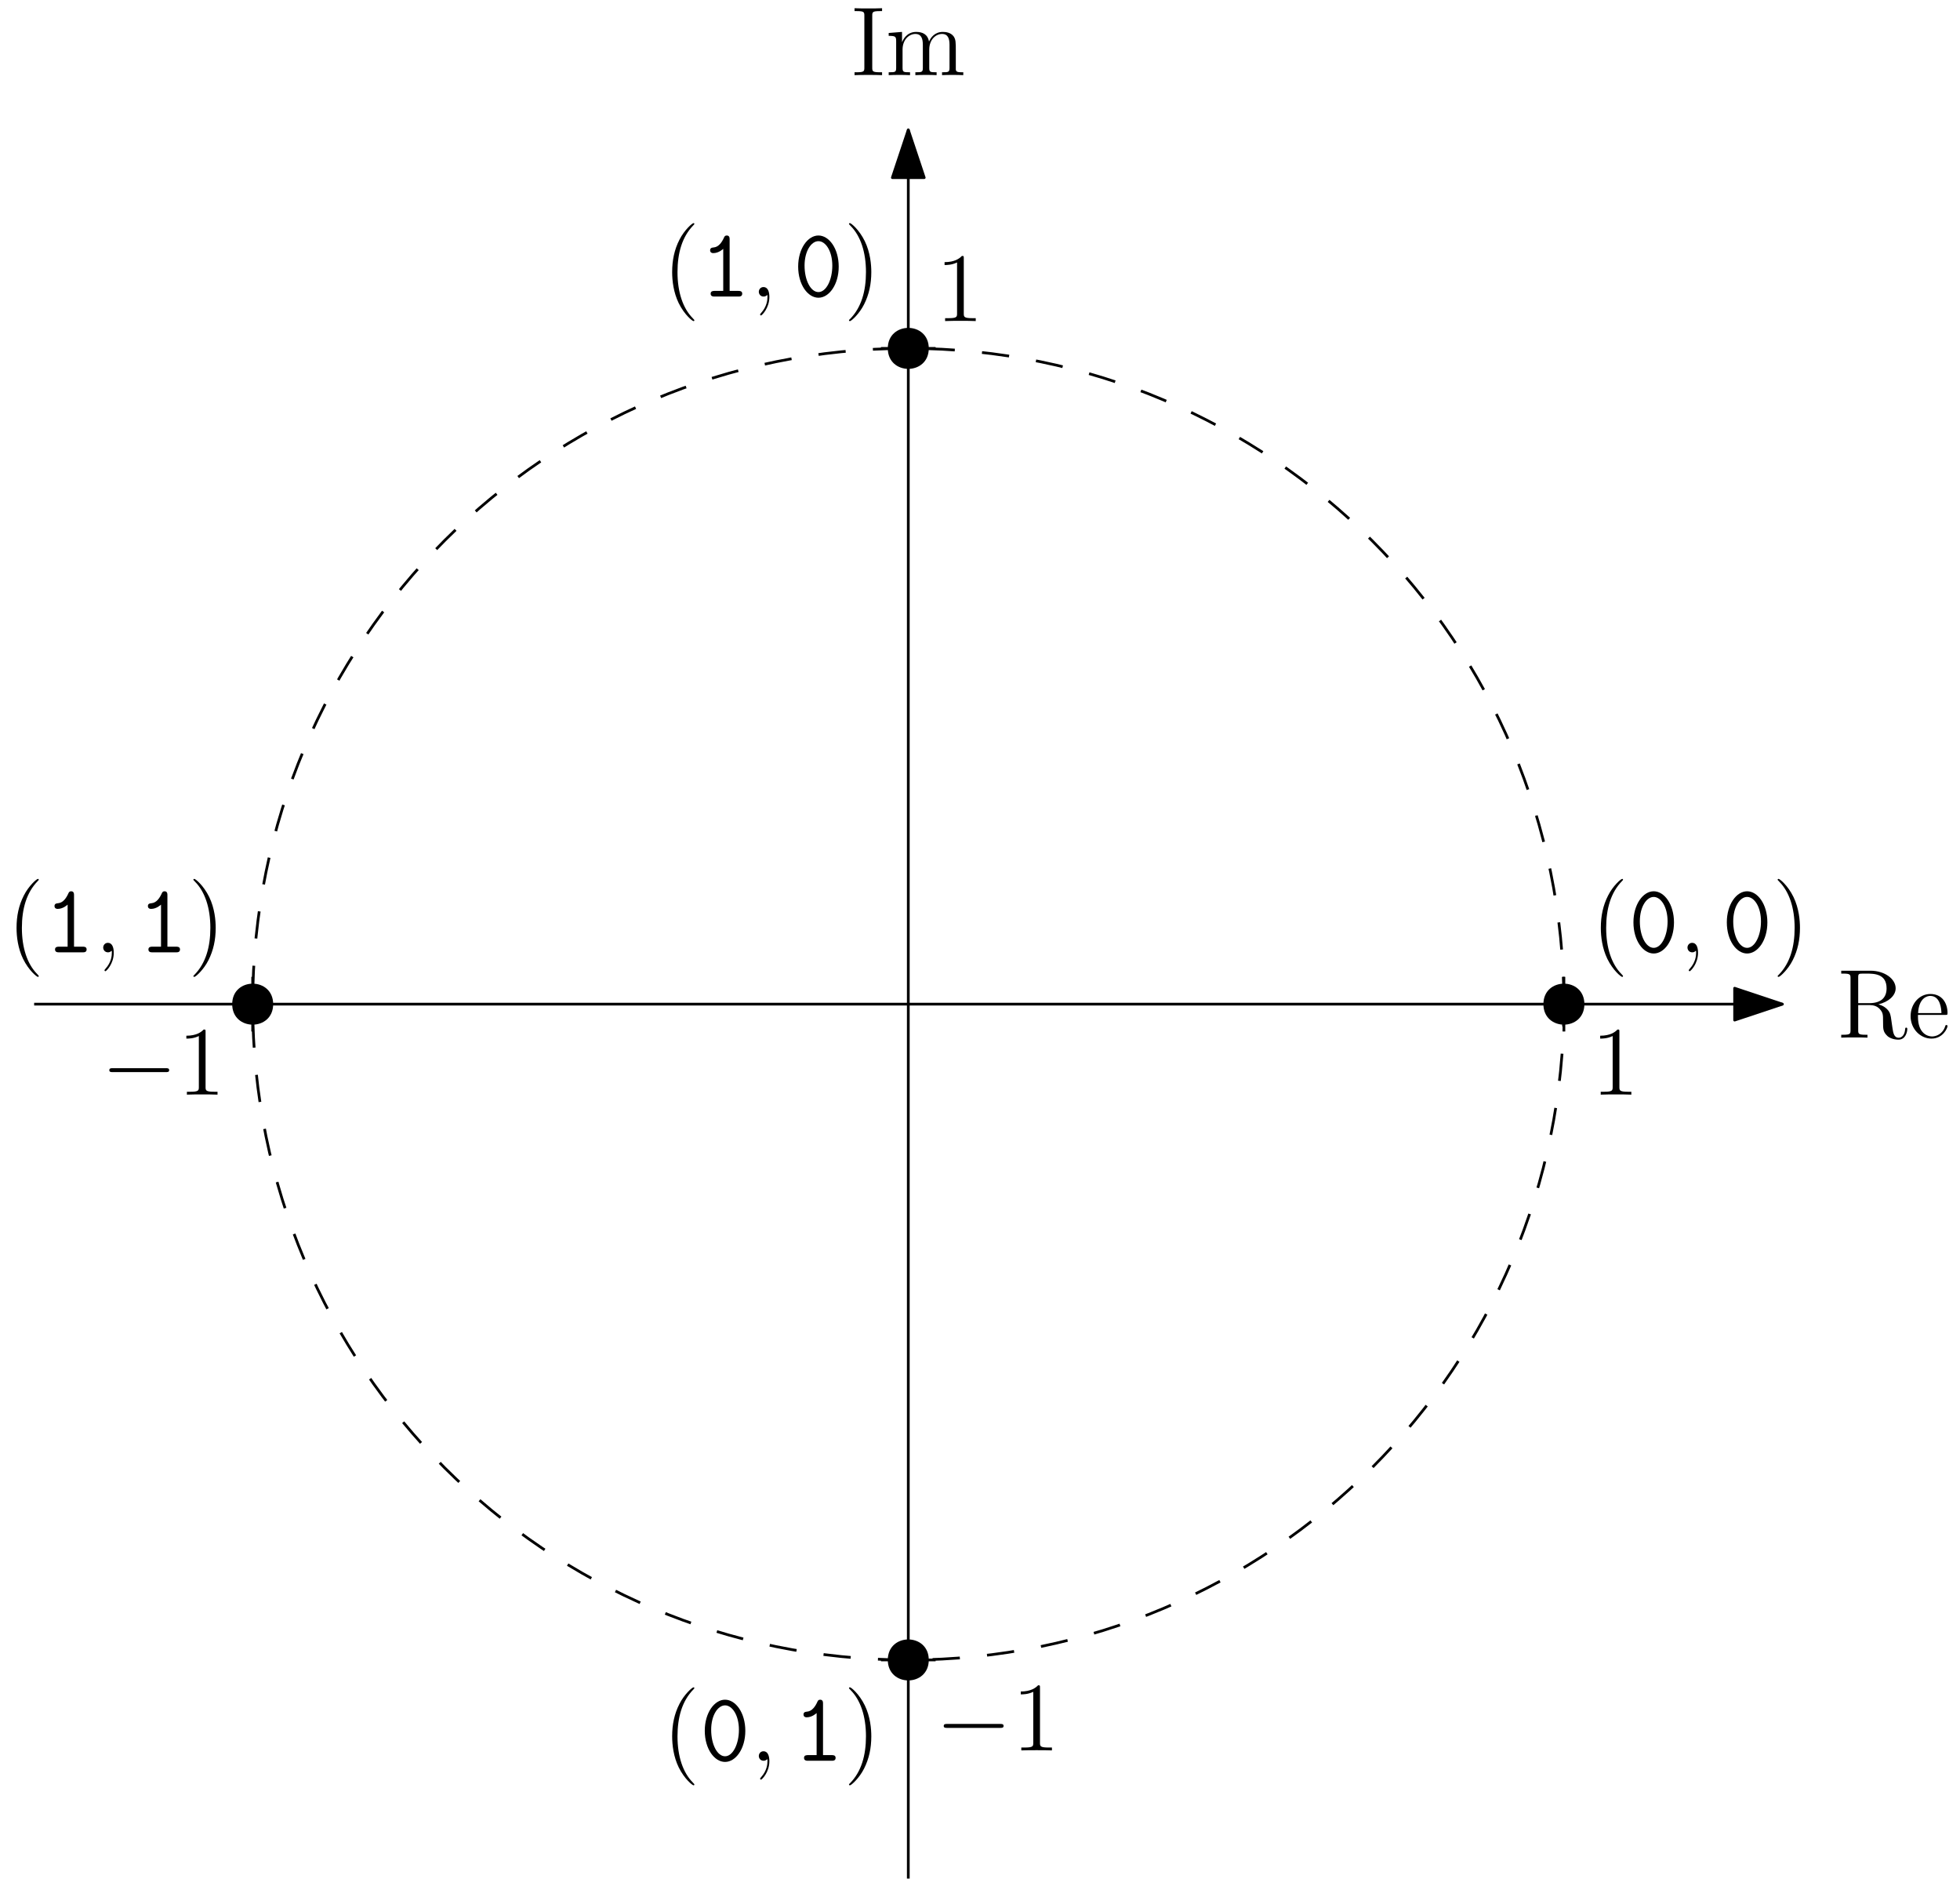
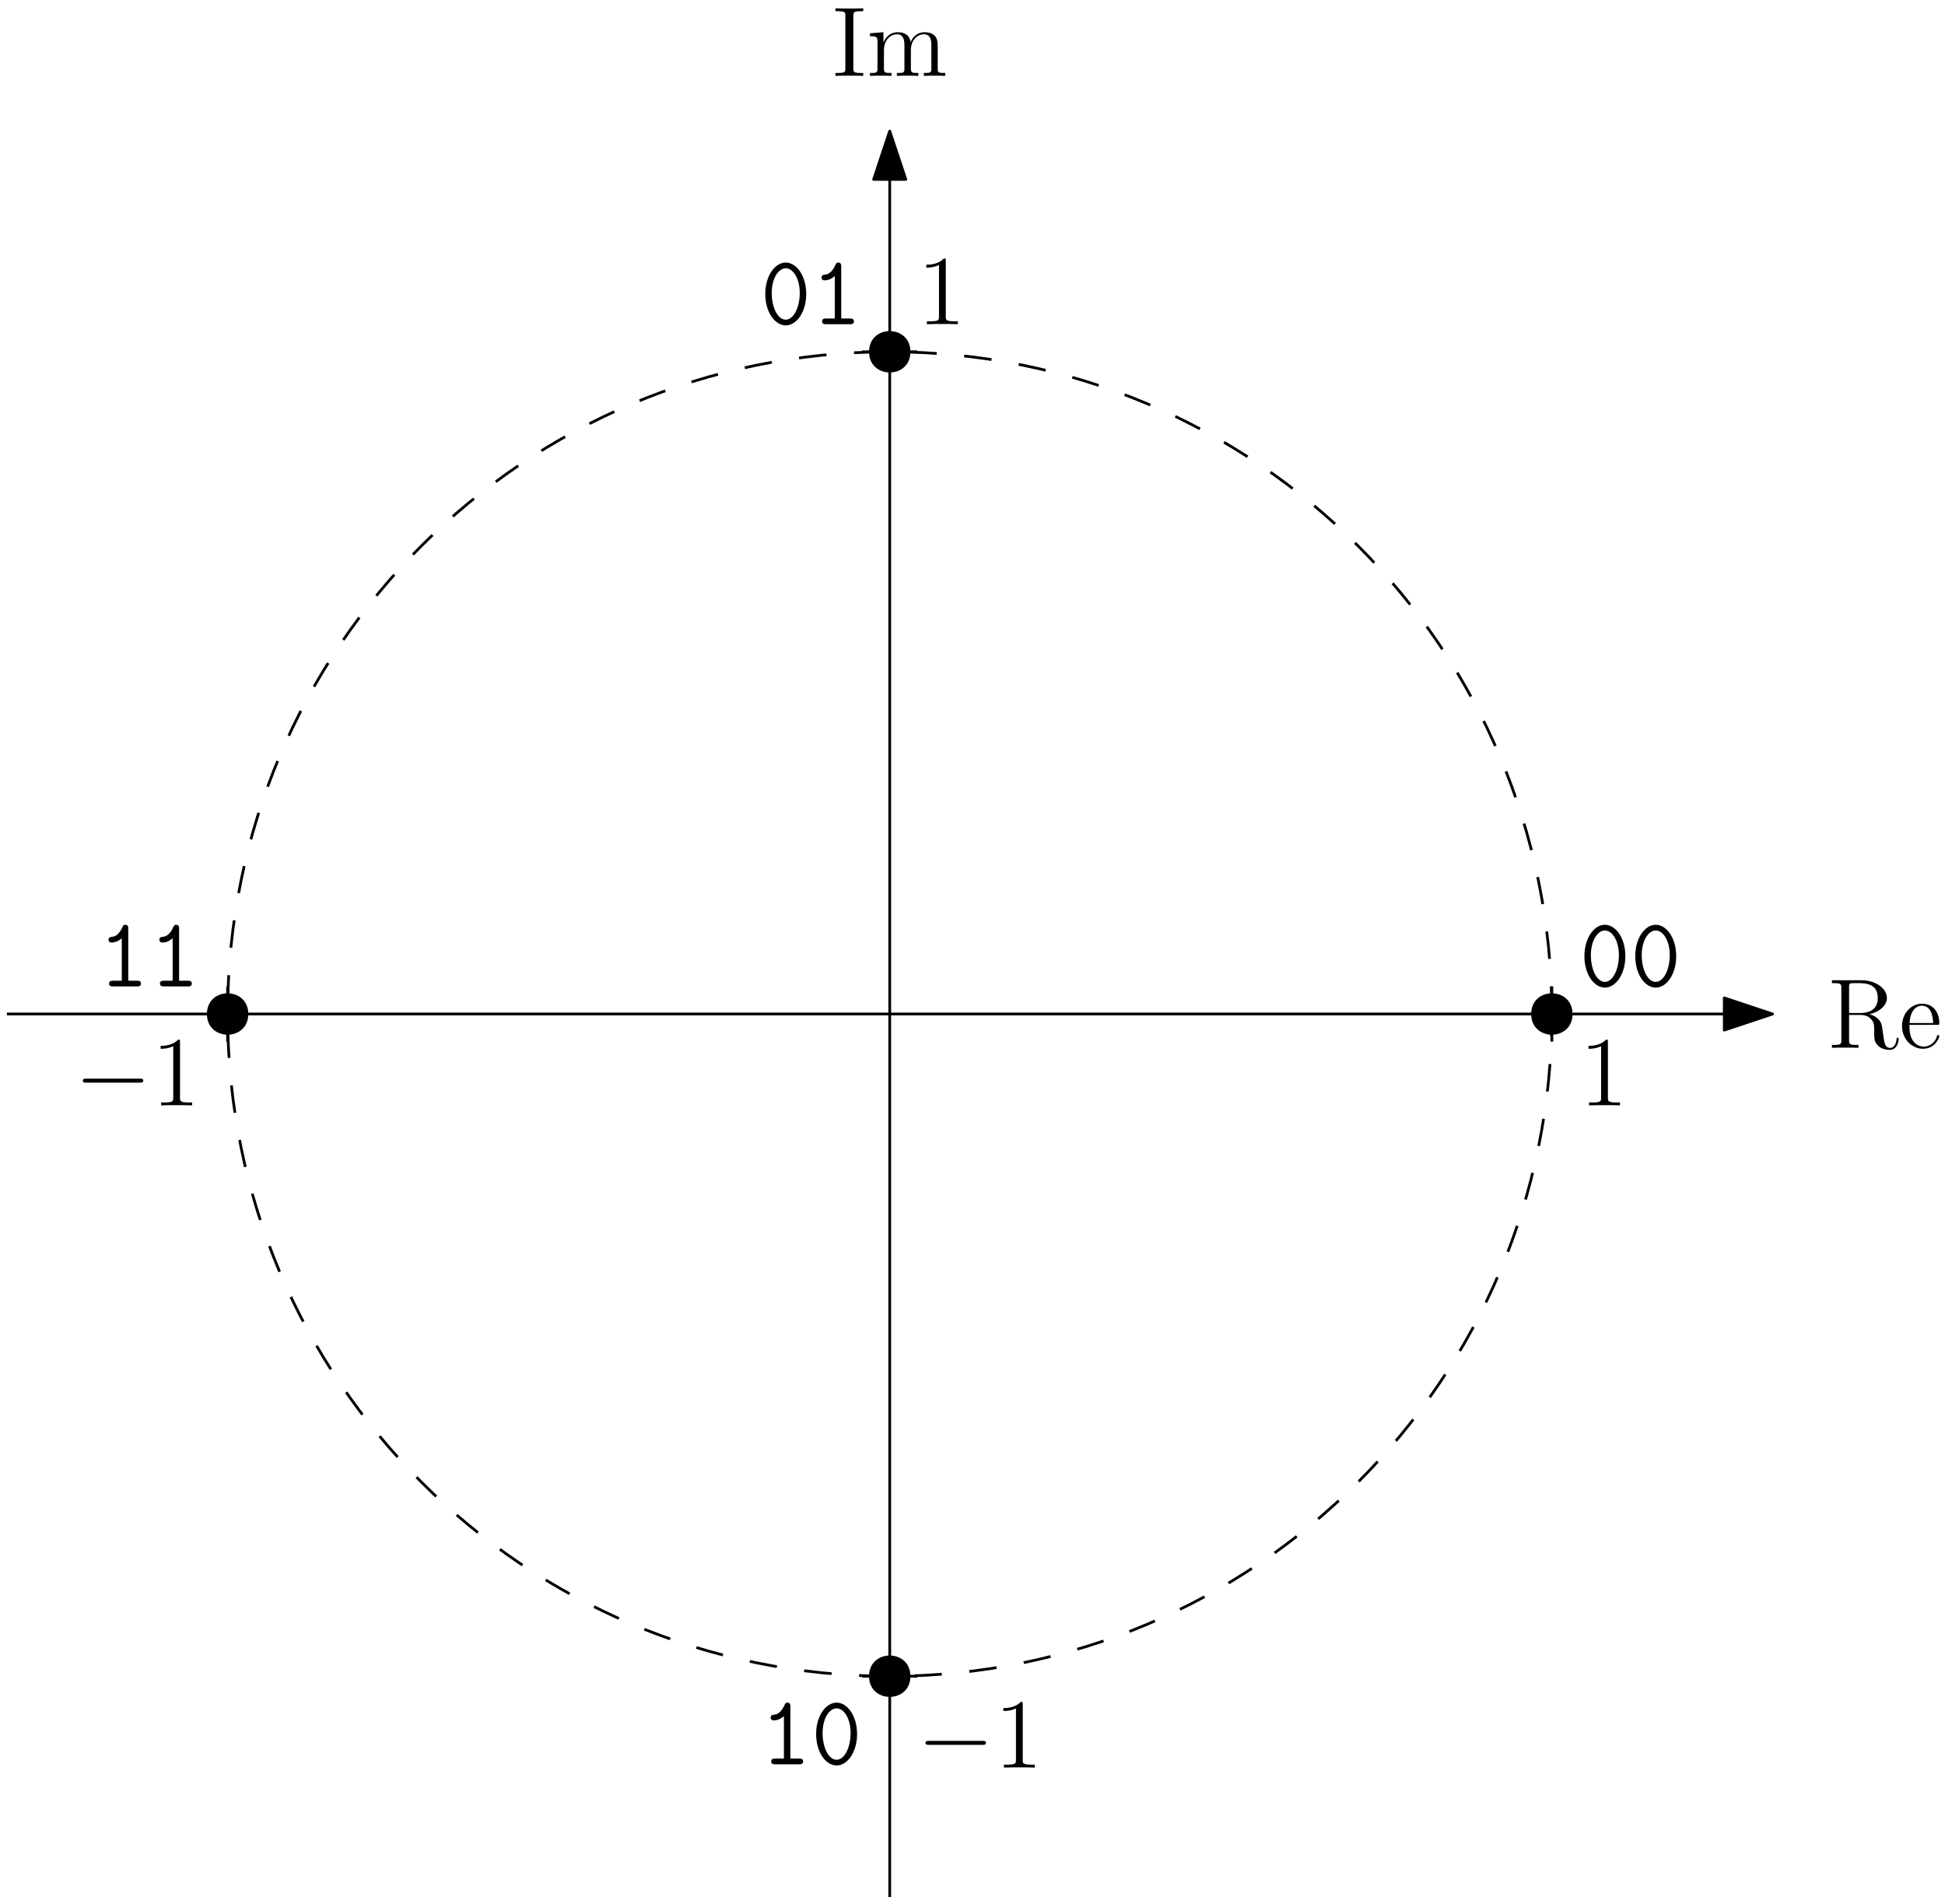
- <svg xmlns="http://www.w3.org/2000/svg" xmlns:xlink="http://www.w3.org/1999/xlink" width="287" height="276" viewBox="0 0 287 276">
+ <svg xmlns="http://www.w3.org/2000/svg" xmlns:xlink="http://www.w3.org/1999/xlink" width="282" height="276" viewBox="0 0 282 276">
  <defs>
    <g>
      <g id="glyph-0-0">
        <path d="M 9.453 -3.297 C 9.703 -3.297 9.953 -3.297 9.953 -3.578 C 9.953 -3.875 9.703 -3.875 9.453 -3.875 L 1.688 -3.875 C 1.453 -3.875 1.188 -3.875 1.188 -3.578 C 1.188 -3.297 1.453 -3.297 1.688 -3.297 Z M 9.453 -3.297 " />
      </g>
      <g id="glyph-1-0">
        <path d="M 4.125 -9.188 C 4.125 -9.531 4.125 -9.531 3.844 -9.531 C 3.5 -9.156 2.781 -8.625 1.312 -8.625 L 1.312 -8.203 C 1.641 -8.203 2.359 -8.203 3.141 -8.578 L 3.141 -1.109 C 3.141 -0.594 3.094 -0.422 1.844 -0.422 L 1.391 -0.422 L 1.391 0 C 1.781 -0.031 3.172 -0.031 3.641 -0.031 C 4.109 -0.031 5.5 -0.031 5.875 0 L 5.875 -0.422 L 5.438 -0.422 C 4.172 -0.422 4.125 -0.594 4.125 -1.109 Z M 4.125 -9.188 " />
      </g>
      <g id="glyph-2-0">
        <path d="M 4.125 -9.188 C 4.125 -9.531 4.125 -9.531 3.844 -9.531 C 3.5 -9.156 2.781 -8.625 1.312 -8.625 L 1.312 -8.203 C 1.641 -8.203 2.359 -8.203 3.141 -8.578 L 3.141 -1.109 C 3.141 -0.594 3.094 -0.422 1.844 -0.422 L 1.391 -0.422 L 1.391 0 C 1.781 -0.031 3.172 -0.031 3.641 -0.031 C 4.109 -0.031 5.5 -0.031 5.875 0 L 5.875 -0.422 L 5.438 -0.422 C 4.172 -0.422 4.125 -0.594 4.125 -1.109 Z M 4.125 -9.188 " />
      </g>
      <g id="glyph-3-0">
        <path d="M 6.047 -4.875 C 7.469 -5.203 8.578 -6.109 8.578 -7.219 C 8.578 -8.609 6.953 -9.797 4.891 -9.797 L 0.609 -9.797 L 0.609 -9.375 L 0.891 -9.375 C 1.922 -9.375 1.969 -9.234 1.969 -8.703 L 1.969 -1.094 C 1.969 -0.562 1.922 -0.422 0.891 -0.422 L 0.609 -0.422 L 0.609 0 C 0.938 -0.031 2.109 -0.031 2.531 -0.031 C 2.938 -0.031 4.125 -0.031 4.453 0 L 4.453 -0.422 L 4.172 -0.422 C 3.141 -0.422 3.094 -0.562 3.094 -1.094 L 3.094 -4.766 L 4.766 -4.766 C 5.328 -4.766 5.859 -4.609 6.234 -4.203 C 6.734 -3.656 6.734 -3.359 6.734 -2.359 C 6.734 -1.234 6.734 -0.859 7.359 -0.25 C 7.578 -0.031 8.172 0.297 8.984 0.297 C 10.094 0.297 10.281 -0.953 10.281 -1.25 C 10.281 -1.328 10.281 -1.469 10.125 -1.469 C 9.984 -1.469 9.984 -1.375 9.969 -1.234 C 9.891 -0.375 9.484 0.016 9.016 0.016 C 8.359 0.016 8.219 -0.656 8.109 -1.422 C 8.094 -1.516 8 -2.141 7.953 -2.5 C 7.859 -3.219 7.797 -3.672 7.375 -4.109 C 7.219 -4.281 6.844 -4.656 6.047 -4.875 Z M 4.703 -5.047 L 3.094 -5.047 L 3.094 -8.812 C 3.094 -9.141 3.094 -9.312 3.406 -9.359 C 3.531 -9.375 3.953 -9.375 4.25 -9.375 C 5.406 -9.375 7.25 -9.375 7.25 -7.219 C 7.25 -5.969 6.562 -5.047 4.703 -5.047 Z M 4.703 -5.047 " />
      </g>
      <g id="glyph-3-1">
        <path d="M 5.5 -3.328 C 5.812 -3.328 5.844 -3.328 5.844 -3.594 C 5.844 -5.047 5.062 -6.391 3.328 -6.391 C 1.688 -6.391 0.438 -4.922 0.438 -3.141 C 0.438 -1.25 1.891 0.141 3.484 0.141 C 5.188 0.141 5.844 -1.406 5.844 -1.703 C 5.844 -1.797 5.766 -1.844 5.688 -1.844 C 5.562 -1.844 5.531 -1.781 5.516 -1.703 C 5.141 -0.5 4.172 -0.172 3.578 -0.172 C 2.969 -0.172 1.516 -0.578 1.516 -3.062 L 1.516 -3.328 Z M 1.531 -3.594 C 1.656 -5.859 2.906 -6.109 3.312 -6.109 C 4.844 -6.109 4.938 -4.094 4.953 -3.594 Z M 1.531 -3.594 " />
      </g>
      <g id="glyph-3-2">
        <path d="M 3.109 -8.703 C 3.109 -9.234 3.156 -9.375 4.234 -9.375 L 4.547 -9.375 L 4.547 -9.797 C 4.203 -9.766 2.969 -9.766 2.531 -9.766 C 2.109 -9.766 0.859 -9.766 0.516 -9.797 L 0.516 -9.375 L 0.828 -9.375 C 1.906 -9.375 1.953 -9.234 1.953 -8.703 L 1.953 -1.094 C 1.953 -0.562 1.906 -0.422 0.828 -0.422 L 0.516 -0.422 L 0.516 0 C 0.859 -0.031 2.094 -0.031 2.531 -0.031 C 2.953 -0.031 4.203 -0.031 4.547 0 L 4.547 -0.422 L 4.234 -0.422 C 3.156 -0.422 3.109 -0.562 3.109 -1.094 Z M 3.109 -8.703 " />
      </g>
      <g id="glyph-3-3">
        <path d="M 10.281 -3.484 C 10.281 -4.812 10.281 -5.219 9.953 -5.688 C 9.531 -6.234 8.859 -6.328 8.375 -6.328 C 7.188 -6.328 6.578 -5.469 6.359 -4.906 C 6.156 -6.016 5.375 -6.328 4.469 -6.328 C 3.078 -6.328 2.531 -5.141 2.422 -4.844 L 2.406 -4.844 L 2.406 -6.328 L 0.453 -6.172 L 0.453 -5.75 C 1.438 -5.75 1.547 -5.656 1.547 -4.953 L 1.547 -1.062 C 1.547 -0.422 1.391 -0.422 0.453 -0.422 L 0.453 0 C 0.828 -0.031 1.609 -0.031 2.016 -0.031 C 2.422 -0.031 3.203 -0.031 3.578 0 L 3.578 -0.422 C 2.656 -0.422 2.484 -0.422 2.484 -1.062 L 2.484 -3.734 C 2.484 -5.234 3.469 -6.031 4.359 -6.031 C 5.25 -6.031 5.453 -5.312 5.453 -4.438 L 5.453 -1.062 C 5.453 -0.422 5.297 -0.422 4.359 -0.422 L 4.359 0 C 4.734 -0.031 5.516 -0.031 5.906 -0.031 C 6.328 -0.031 7.094 -0.031 7.469 0 L 7.469 -0.422 C 6.562 -0.422 6.391 -0.422 6.391 -1.062 L 6.391 -3.734 C 6.391 -5.234 7.375 -6.031 8.266 -6.031 C 9.156 -6.031 9.359 -5.312 9.359 -4.438 L 9.359 -1.062 C 9.359 -0.422 9.188 -0.422 8.266 -0.422 L 8.266 0 C 8.641 -0.031 9.406 -0.031 9.812 -0.031 C 10.234 -0.031 11 -0.031 11.375 0 L 11.375 -0.422 C 10.656 -0.422 10.297 -0.422 10.281 -0.844 Z M 10.281 -3.484 " />
      </g>
      <g id="glyph-4-0">
-         <path d="M 4.656 3.484 C 4.656 3.438 4.656 3.406 4.422 3.172 C 2.984 1.719 2.188 -0.641 2.188 -3.578 C 2.188 -6.359 2.859 -8.75 4.516 -10.438 C 4.656 -10.578 4.656 -10.594 4.656 -10.641 C 4.656 -10.734 4.594 -10.75 4.531 -10.75 C 4.344 -10.75 3.172 -9.719 2.469 -8.312 C 1.734 -6.875 1.406 -5.328 1.406 -3.578 C 1.406 -2.297 1.609 -0.594 2.359 0.953 C 3.203 2.672 4.375 3.594 4.531 3.594 C 4.594 3.594 4.656 3.578 4.656 3.484 Z M 4.656 3.484 " />
-       </g>
-       <g id="glyph-5-0">
        <path d="M 6.656 -4.375 C 6.656 -7.047 5.234 -8.938 3.688 -8.938 C 2.125 -8.938 0.719 -7.016 0.719 -4.391 C 0.719 -1.719 2.141 0.172 3.688 0.172 C 5.25 0.172 6.656 -1.75 6.656 -4.375 Z M 3.688 -0.656 C 2.547 -0.656 1.656 -2.391 1.656 -4.531 C 1.656 -6.672 2.641 -8.109 3.688 -8.109 C 4.734 -8.109 5.719 -6.672 5.719 -4.531 C 5.719 -2.406 4.812 -0.656 3.688 -0.656 Z M 3.688 -0.656 " />
      </g>
-       <g id="glyph-5-1">
+       <g id="glyph-4-1">
        <path d="M 4.359 -8.344 C 4.359 -8.562 4.359 -8.938 3.938 -8.938 C 3.703 -8.938 3.609 -8.812 3.531 -8.625 C 3.25 -8 2.781 -7.25 2.016 -7.188 C 1.812 -7.172 1.5 -7.141 1.5 -6.766 C 1.5 -6.531 1.656 -6.359 1.969 -6.359 C 2.766 -6.359 3.391 -6.953 3.422 -6.984 L 3.422 -0.828 L 2.172 -0.828 C 1.969 -0.828 1.578 -0.828 1.578 -0.422 C 1.578 0 1.969 0 2.172 0 L 5.625 0 C 5.828 0 6.203 0 6.203 -0.422 C 6.203 -0.828 5.828 -0.828 5.625 -0.828 L 4.359 -0.828 Z M 4.359 -8.344 " />
-       </g>
-       <g id="glyph-6-0">
-         <path d="M 2.797 0.062 C 2.797 -0.781 2.531 -1.391 1.938 -1.391 C 1.484 -1.391 1.25 -1.016 1.25 -0.703 C 1.25 -0.391 1.469 0 1.953 0 C 2.141 0 2.297 -0.062 2.422 -0.188 C 2.453 -0.219 2.469 -0.219 2.484 -0.219 C 2.516 -0.219 2.516 -0.016 2.516 0.062 C 2.516 0.531 2.422 1.469 1.594 2.391 C 1.438 2.562 1.438 2.594 1.438 2.625 C 1.438 2.703 1.5 2.766 1.578 2.766 C 1.688 2.766 2.797 1.703 2.797 0.062 Z M 2.797 0.062 " />
-       </g>
-       <g id="glyph-7-0">
-         <path d="M 6.656 -4.375 C 6.656 -7.047 5.234 -8.938 3.688 -8.938 C 2.125 -8.938 0.719 -7.016 0.719 -4.391 C 0.719 -1.719 2.141 0.172 3.688 0.172 C 5.25 0.172 6.656 -1.75 6.656 -4.375 Z M 3.688 -0.656 C 2.547 -0.656 1.656 -2.391 1.656 -4.531 C 1.656 -6.672 2.641 -8.109 3.688 -8.109 C 4.734 -8.109 5.719 -6.672 5.719 -4.531 C 5.719 -2.406 4.812 -0.656 3.688 -0.656 Z M 3.688 -0.656 " />
-       </g>
-       <g id="glyph-7-1">
-         <path d="M 4.359 -8.344 C 4.359 -8.562 4.359 -8.938 3.938 -8.938 C 3.703 -8.938 3.609 -8.812 3.531 -8.625 C 3.25 -8 2.781 -7.25 2.016 -7.188 C 1.812 -7.172 1.5 -7.141 1.5 -6.766 C 1.5 -6.531 1.656 -6.359 1.969 -6.359 C 2.766 -6.359 3.391 -6.953 3.422 -6.984 L 3.422 -0.828 L 2.172 -0.828 C 1.969 -0.828 1.578 -0.828 1.578 -0.422 C 1.578 0 1.969 0 2.172 0 L 5.625 0 C 5.828 0 6.203 0 6.203 -0.422 C 6.203 -0.828 5.828 -0.828 5.625 -0.828 L 4.359 -0.828 Z M 4.359 -8.344 " />
-       </g>
-       <g id="glyph-8-0">
-         <path d="M 4.047 -3.578 C 4.047 -4.656 3.906 -6.438 3.094 -8.109 C 2.25 -9.828 1.078 -10.75 0.922 -10.75 C 0.859 -10.75 0.781 -10.734 0.781 -10.641 C 0.781 -10.594 0.781 -10.578 1.031 -10.328 C 2.469 -8.875 3.266 -6.516 3.266 -3.578 C 3.266 -0.797 2.594 1.594 0.938 3.281 C 0.781 3.406 0.781 3.438 0.781 3.484 C 0.781 3.578 0.859 3.594 0.922 3.594 C 1.109 3.594 2.281 2.562 2.984 1.156 C 3.719 -0.297 4.047 -1.844 4.047 -3.578 Z M 4.047 -3.578 " />
      </g>
    </g>
  </defs>
-   <path fill="none" stroke-width="0.4" stroke-linecap="butt" stroke-linejoin="round" stroke="rgb(0%, 0%, 0%)" stroke-opacity="1" stroke-dasharray="4" stroke-miterlimit="10" d="M 352 576 C 352 629.02 309.02 672 256 672 C 202.98 672 160 629.02 160 576 C 160 522.98 202.98 480 256 480 C 309.02 480 352 522.98 352 576 Z M 352 576 " transform="matrix(1, 0, 0, -1, -123, 723)" />
-   <path fill="none" stroke-width="0.4" stroke-linecap="butt" stroke-linejoin="round" stroke="rgb(0%, 0%, 0%)" stroke-opacity="1" stroke-miterlimit="10" d="M 160 580 L 160 572 " transform="matrix(1, 0, 0, -1, -123, 723)" />
-   <path fill="none" stroke-width="0.4" stroke-linecap="butt" stroke-linejoin="round" stroke="rgb(0%, 0%, 0%)" stroke-opacity="1" stroke-miterlimit="10" d="M 256 447.996 L 256 703.996 " transform="matrix(1, 0, 0, -1, -123, 723)" />
-   <path fill-rule="evenodd" fill="rgb(0%, 0%, 0%)" fill-opacity="1" stroke-width="0.4" stroke-linecap="butt" stroke-linejoin="round" stroke="rgb(0%, 0%, 0%)" stroke-opacity="1" stroke-miterlimit="10" d="M 256 703.996 L 253.668 696.996 L 258.332 696.996 Z M 256 703.996 " transform="matrix(1, 0, 0, -1, -123, 723)" />
-   <path fill="none" stroke-width="0.4" stroke-linecap="butt" stroke-linejoin="round" stroke="rgb(0%, 0%, 0%)" stroke-opacity="1" stroke-miterlimit="10" d="M 128 576 L 384 576 " transform="matrix(1, 0, 0, -1, -123, 723)" />
-   <path fill-rule="evenodd" fill="rgb(0%, 0%, 0%)" fill-opacity="1" stroke-width="0.4" stroke-linecap="butt" stroke-linejoin="round" stroke="rgb(0%, 0%, 0%)" stroke-opacity="1" stroke-miterlimit="10" d="M 384 576 L 377 578.332 L 377 573.668 Z M 384 576 " transform="matrix(1, 0, 0, -1, -123, 723)" />
-   <path fill="none" stroke-width="0.4" stroke-linecap="butt" stroke-linejoin="round" stroke="rgb(0%, 0%, 0%)" stroke-opacity="1" stroke-miterlimit="10" d="M 352 580 L 352 572 " transform="matrix(1, 0, 0, -1, -123, 723)" />
+   <path fill="none" stroke-width="0.4" stroke-linecap="butt" stroke-linejoin="round" stroke="rgb(0%, 0%, 0%)" stroke-opacity="1" stroke-dasharray="4" stroke-miterlimit="10" d="M 352 576 C 352 629.02 309.02 672 256 672 C 202.98 672 160 629.02 160 576 C 160 522.98 202.98 480 256 480 C 309.02 480 352 522.98 352 576 Z M 352 576 " transform="matrix(1, 0, 0, -1, -127, 723)" />
+   <path fill="none" stroke-width="0.4" stroke-linecap="butt" stroke-linejoin="round" stroke="rgb(0%, 0%, 0%)" stroke-opacity="1" stroke-miterlimit="10" d="M 160 580 L 160 572 " transform="matrix(1, 0, 0, -1, -127, 723)" />
+   <path fill="none" stroke-width="0.4" stroke-linecap="butt" stroke-linejoin="round" stroke="rgb(0%, 0%, 0%)" stroke-opacity="1" stroke-miterlimit="10" d="M 256 447.996 L 256 703.996 " transform="matrix(1, 0, 0, -1, -127, 723)" />
+   <path fill-rule="evenodd" fill="rgb(0%, 0%, 0%)" fill-opacity="1" stroke-width="0.4" stroke-linecap="butt" stroke-linejoin="round" stroke="rgb(0%, 0%, 0%)" stroke-opacity="1" stroke-miterlimit="10" d="M 256 703.996 L 253.668 696.996 L 258.332 696.996 Z M 256 703.996 " transform="matrix(1, 0, 0, -1, -127, 723)" />
+   <path fill="none" stroke-width="0.4" stroke-linecap="butt" stroke-linejoin="round" stroke="rgb(0%, 0%, 0%)" stroke-opacity="1" stroke-miterlimit="10" d="M 128 576 L 384 576 " transform="matrix(1, 0, 0, -1, -127, 723)" />
+   <path fill-rule="evenodd" fill="rgb(0%, 0%, 0%)" fill-opacity="1" stroke-width="0.4" stroke-linecap="butt" stroke-linejoin="round" stroke="rgb(0%, 0%, 0%)" stroke-opacity="1" stroke-miterlimit="10" d="M 384 576 L 377 578.332 L 377 573.668 Z M 384 576 " transform="matrix(1, 0, 0, -1, -127, 723)" />
+   <path fill="none" stroke-width="0.4" stroke-linecap="butt" stroke-linejoin="round" stroke="rgb(0%, 0%, 0%)" stroke-opacity="1" stroke-miterlimit="10" d="M 352 580 L 352 572 " transform="matrix(1, 0, 0, -1, -127, 723)" />
  <g fill="rgb(0%, 0%, 0%)" fill-opacity="1">
-     <use xlink:href="#glyph-0-0" x="14.818" y="160.245" />
+     <use xlink:href="#glyph-0-0" x="10.818" y="160.245" />
  </g>
  <g fill="rgb(0%, 0%, 0%)" fill-opacity="1">
-     <use xlink:href="#glyph-1-0" x="25.976" y="160.245" />
+     <use xlink:href="#glyph-1-0" x="21.976" y="160.245" />
  </g>
  <g fill="rgb(0%, 0%, 0%)" fill-opacity="1">
-     <use xlink:href="#glyph-2-0" x="233" y="160.245" />
+     <use xlink:href="#glyph-2-0" x="229" y="160.245" />
  </g>
  <g fill="rgb(0%, 0%, 0%)" fill-opacity="1">
-     <use xlink:href="#glyph-2-0" x="137" y="47" />
+     <use xlink:href="#glyph-2-0" x="133" y="47" />
  </g>
  <g fill="rgb(0%, 0%, 0%)" fill-opacity="1">
-     <use xlink:href="#glyph-0-0" x="137" y="256.245" />
+     <use xlink:href="#glyph-0-0" x="133" y="256.245" />
  </g>
  <g fill="rgb(0%, 0%, 0%)" fill-opacity="1">
-     <use xlink:href="#glyph-1-0" x="148.158" y="256.245" />
+     <use xlink:href="#glyph-1-0" x="144.158" y="256.245" />
  </g>
-   <path fill="none" stroke-width="0.4" stroke-linecap="butt" stroke-linejoin="round" stroke="rgb(0%, 0%, 0%)" stroke-opacity="1" stroke-miterlimit="10" d="M 252 672 L 260 672 " transform="matrix(1, 0, 0, -1, -123, 723)" />
-   <path fill="none" stroke-width="0.4" stroke-linecap="butt" stroke-linejoin="round" stroke="rgb(0%, 0%, 0%)" stroke-opacity="1" stroke-miterlimit="10" d="M 252 480 L 260 480 " transform="matrix(1, 0, 0, -1, -123, 723)" />
+   <path fill="none" stroke-width="0.4" stroke-linecap="butt" stroke-linejoin="round" stroke="rgb(0%, 0%, 0%)" stroke-opacity="1" stroke-miterlimit="10" d="M 252 672 L 260 672 " transform="matrix(1, 0, 0, -1, -127, 723)" />
+   <path fill="none" stroke-width="0.4" stroke-linecap="butt" stroke-linejoin="round" stroke="rgb(0%, 0%, 0%)" stroke-opacity="1" stroke-miterlimit="10" d="M 252 480 L 260 480 " transform="matrix(1, 0, 0, -1, -127, 723)" />
  <g fill="rgb(0%, 0%, 0%)" fill-opacity="1">
-     <use xlink:href="#glyph-3-0" x="269" y="151.901" />
-     <use xlink:href="#glyph-3-1" x="279.329" y="151.901" />
+     <use xlink:href="#glyph-3-0" x="265" y="151.901" />
+     <use xlink:href="#glyph-3-1" x="275.329" y="151.901" />
  </g>
  <g fill="rgb(0%, 0%, 0%)" fill-opacity="1">
-     <use xlink:href="#glyph-3-2" x="124.613" y="11" />
-     <use xlink:href="#glyph-3-3" x="129.677" y="11" />
+     <use xlink:href="#glyph-3-2" x="120.613" y="11" />
+     <use xlink:href="#glyph-3-3" x="125.677" y="11" />
  </g>
  <g fill="rgb(0%, 0%, 0%)" fill-opacity="1">
-     <use xlink:href="#glyph-4-0" x="233" y="139.413" />
+     <use xlink:href="#glyph-4-0" x="229" y="143" />
+     <use xlink:href="#glyph-4-0" x="236.374" y="143" />
  </g>
  <g fill="rgb(0%, 0%, 0%)" fill-opacity="1">
-     <use xlink:href="#glyph-5-0" x="238.463" y="139.413" />
+     <use xlink:href="#glyph-4-1" x="110.235" y="255.767" />
+     <use xlink:href="#glyph-4-0" x="117.609" y="255.767" />
  </g>
  <g fill="rgb(0%, 0%, 0%)" fill-opacity="1">
-     <use xlink:href="#glyph-6-0" x="245.845" y="139.413" />
+     <use xlink:href="#glyph-4-1" x="14.235" y="143" />
+     <use xlink:href="#glyph-4-1" x="21.609" y="143" />
  </g>
  <g fill="rgb(0%, 0%, 0%)" fill-opacity="1">
-     <use xlink:href="#glyph-7-0" x="252.138" y="139.413" />
+     <use xlink:href="#glyph-4-0" x="110.235" y="47" />
+     <use xlink:href="#glyph-4-1" x="117.609" y="47" />
  </g>
-   <g fill="rgb(0%, 0%, 0%)" fill-opacity="1">
-     <use xlink:href="#glyph-8-0" x="259.52" y="139.413" />
-   </g>
-   <g fill="rgb(0%, 0%, 0%)" fill-opacity="1">
-     <use xlink:href="#glyph-4-0" x="97.017" y="257.759" />
-   </g>
-   <g fill="rgb(0%, 0%, 0%)" fill-opacity="1">
-     <use xlink:href="#glyph-5-0" x="102.48" y="257.759" />
-   </g>
-   <g fill="rgb(0%, 0%, 0%)" fill-opacity="1">
-     <use xlink:href="#glyph-6-0" x="109.862" y="257.759" />
-   </g>
-   <g fill="rgb(0%, 0%, 0%)" fill-opacity="1">
-     <use xlink:href="#glyph-7-1" x="116.155" y="257.759" />
-   </g>
-   <g fill="rgb(0%, 0%, 0%)" fill-opacity="1">
-     <use xlink:href="#glyph-8-0" x="123.537" y="257.759" />
-   </g>
-   <g fill="rgb(0%, 0%, 0%)" fill-opacity="1">
-     <use xlink:href="#glyph-4-0" x="1.017" y="139.413" />
-   </g>
-   <g fill="rgb(0%, 0%, 0%)" fill-opacity="1">
-     <use xlink:href="#glyph-5-1" x="6.48" y="139.413" />
-   </g>
-   <g fill="rgb(0%, 0%, 0%)" fill-opacity="1">
-     <use xlink:href="#glyph-6-0" x="13.862" y="139.413" />
-   </g>
-   <g fill="rgb(0%, 0%, 0%)" fill-opacity="1">
-     <use xlink:href="#glyph-7-1" x="20.155" y="139.413" />
-   </g>
-   <g fill="rgb(0%, 0%, 0%)" fill-opacity="1">
-     <use xlink:href="#glyph-8-0" x="27.537" y="139.413" />
-   </g>
-   <g fill="rgb(0%, 0%, 0%)" fill-opacity="1">
-     <use xlink:href="#glyph-4-0" x="97.017" y="43.413" />
-   </g>
-   <g fill="rgb(0%, 0%, 0%)" fill-opacity="1">
-     <use xlink:href="#glyph-5-1" x="102.48" y="43.413" />
-   </g>
-   <g fill="rgb(0%, 0%, 0%)" fill-opacity="1">
-     <use xlink:href="#glyph-6-0" x="109.862" y="43.413" />
-   </g>
-   <g fill="rgb(0%, 0%, 0%)" fill-opacity="1">
-     <use xlink:href="#glyph-7-0" x="116.155" y="43.413" />
-   </g>
-   <g fill="rgb(0%, 0%, 0%)" fill-opacity="1">
-     <use xlink:href="#glyph-8-0" x="123.537" y="43.413" />
-   </g>
-   <path fill-rule="evenodd" fill="rgb(0%, 0%, 0%)" fill-opacity="1" d="M 136 51 C 136 47 130 47 130 51 C 130 55 136 55 136 51 Z M 136 51 " />
-   <path fill-rule="evenodd" fill="rgb(0%, 0%, 0%)" fill-opacity="1" d="M 40 147 C 40 143 34 143 34 147 C 34 151 40 151 40 147 Z M 40 147 " />
-   <path fill-rule="evenodd" fill="rgb(0%, 0%, 0%)" fill-opacity="1" d="M 232 147 C 232 143 226 143 226 147 C 226 151 232 151 232 147 Z M 232 147 " />
-   <path fill-rule="evenodd" fill="rgb(0%, 0%, 0%)" fill-opacity="1" d="M 136 243 C 136 239 130 239 130 243 C 130 247 136 247 136 243 Z M 136 243 " />
+   <path fill-rule="evenodd" fill="rgb(0%, 0%, 0%)" fill-opacity="1" d="M 132 51 C 132 47 126 47 126 51 C 126 55 132 55 132 51 Z M 132 51 " />
+   <path fill-rule="evenodd" fill="rgb(0%, 0%, 0%)" fill-opacity="1" d="M 36 147 C 36 143 30 143 30 147 C 30 151 36 151 36 147 Z M 36 147 " />
+   <path fill-rule="evenodd" fill="rgb(0%, 0%, 0%)" fill-opacity="1" d="M 228 147 C 228 143 222 143 222 147 C 222 151 228 151 228 147 Z M 228 147 " />
+   <path fill-rule="evenodd" fill="rgb(0%, 0%, 0%)" fill-opacity="1" d="M 132 243 C 132 239 126 239 126 243 C 126 247 132 247 132 243 Z M 132 243 " />
</svg>
